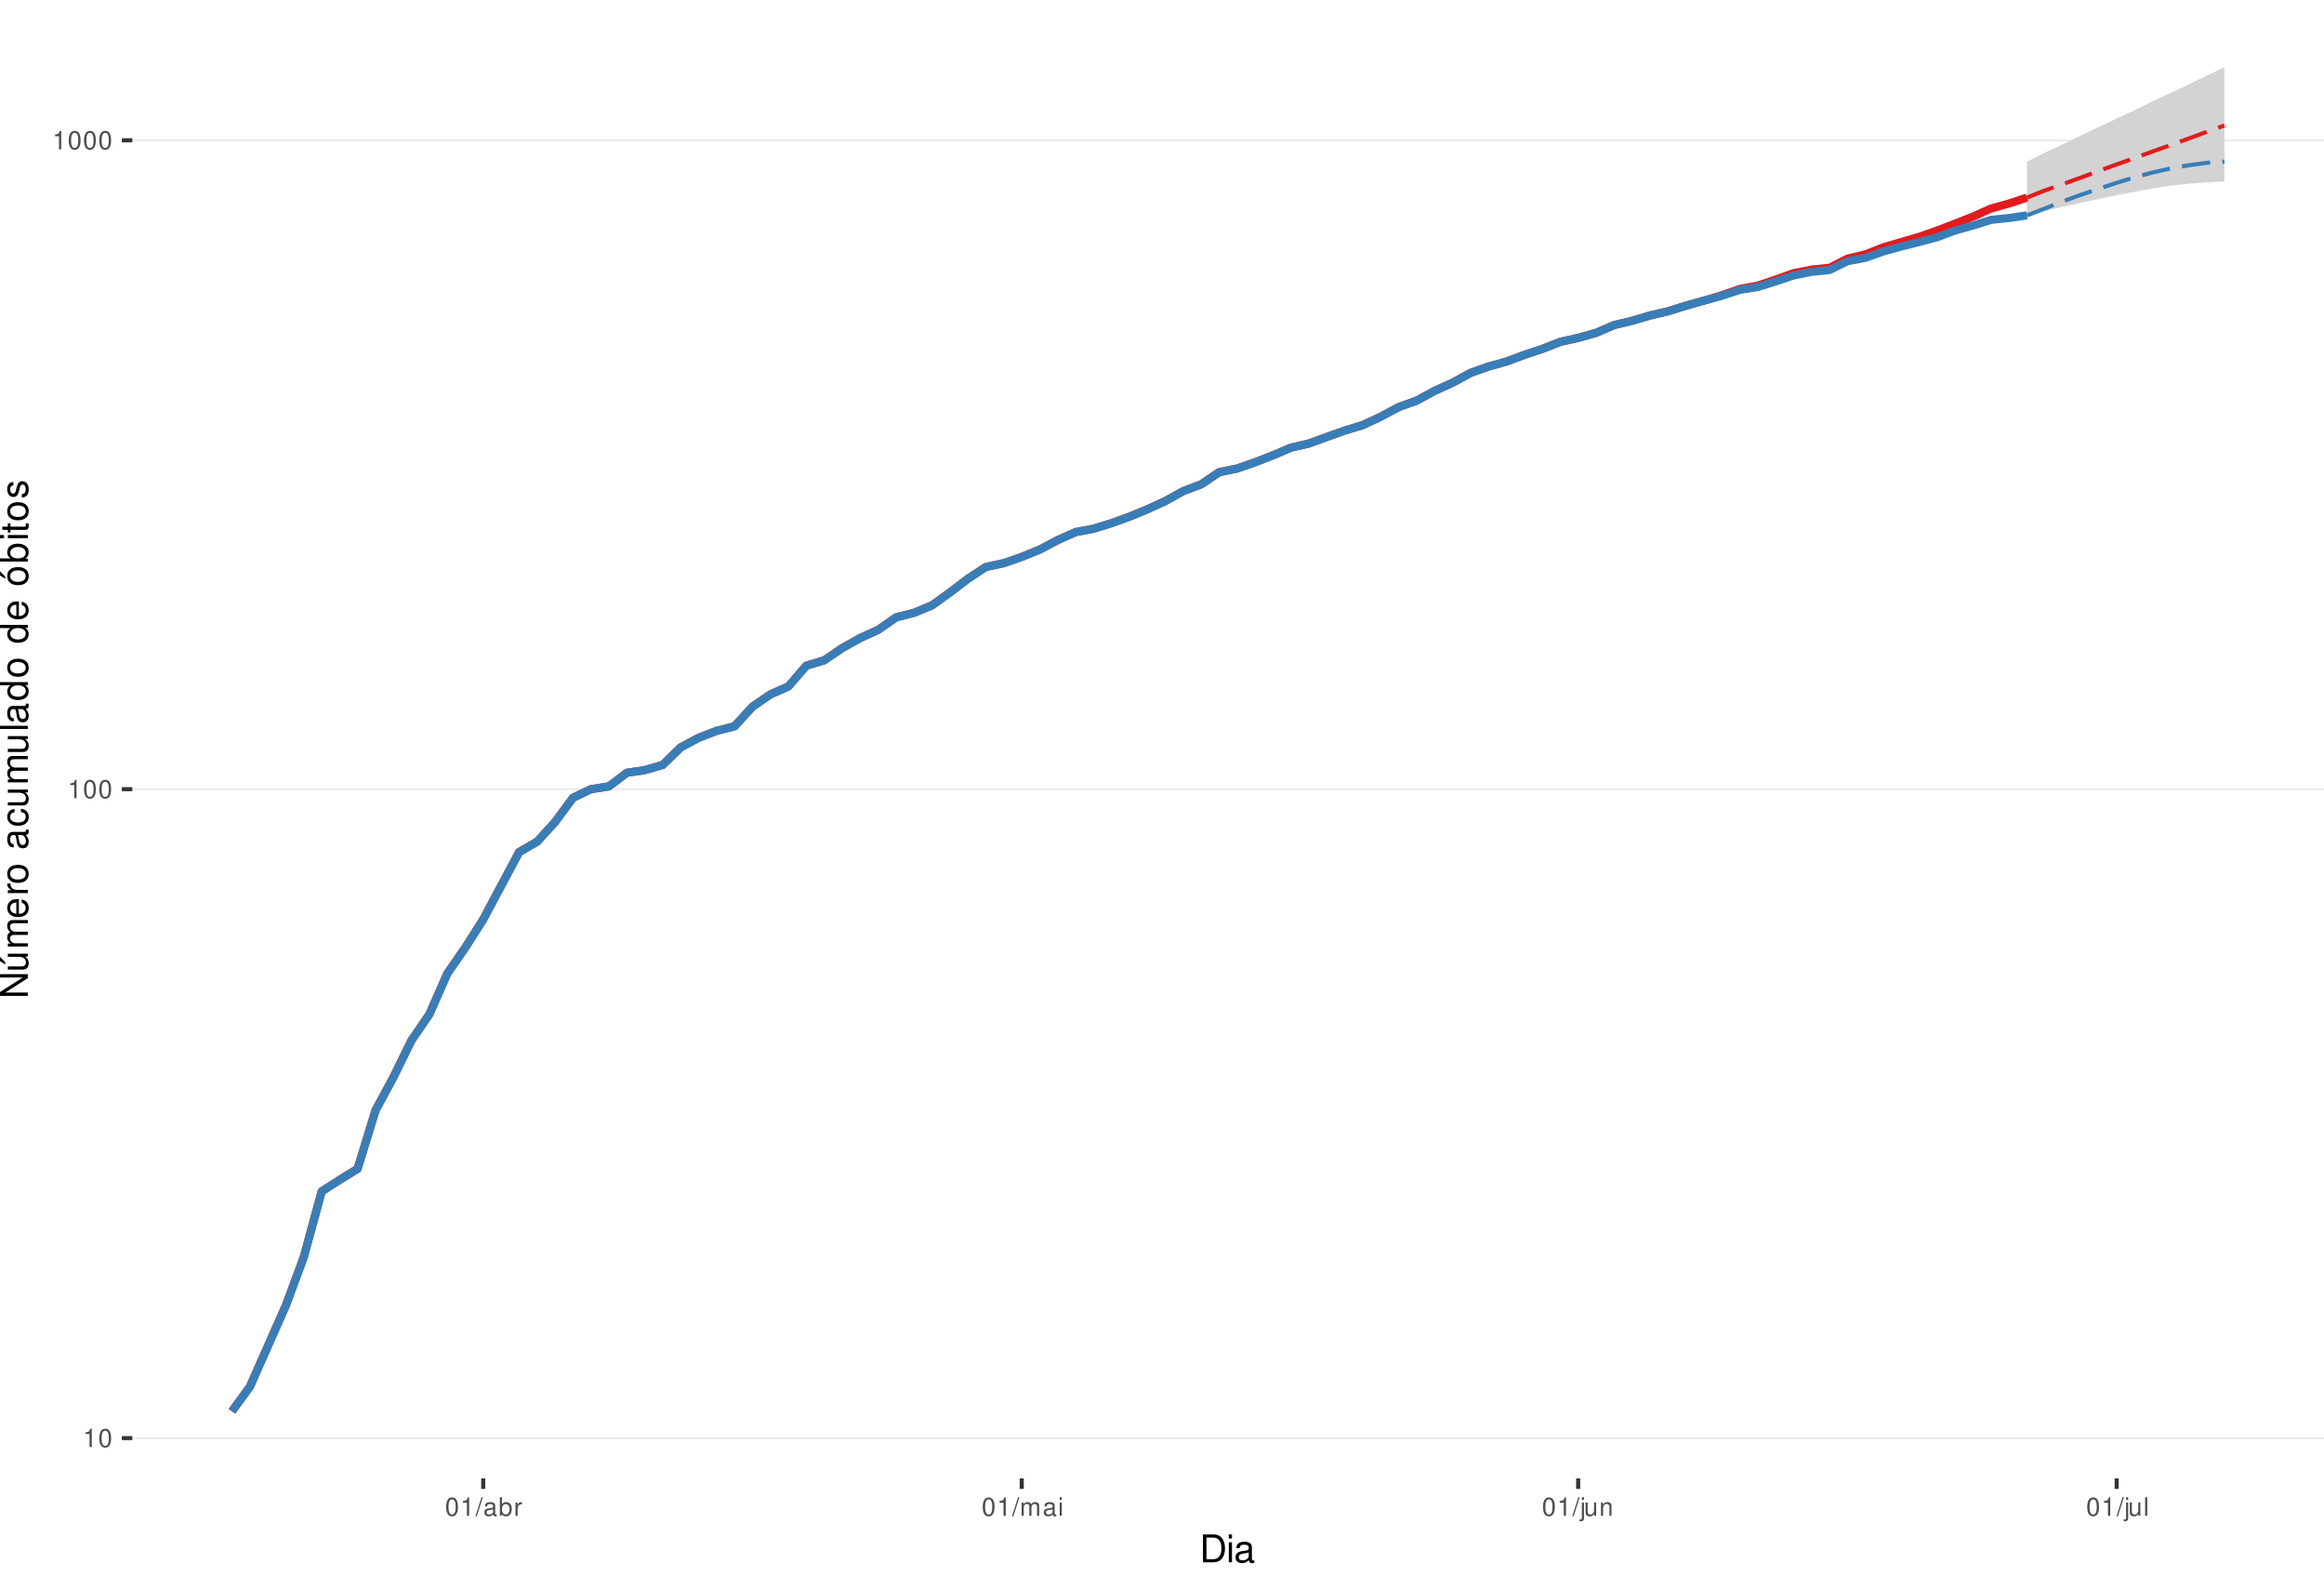
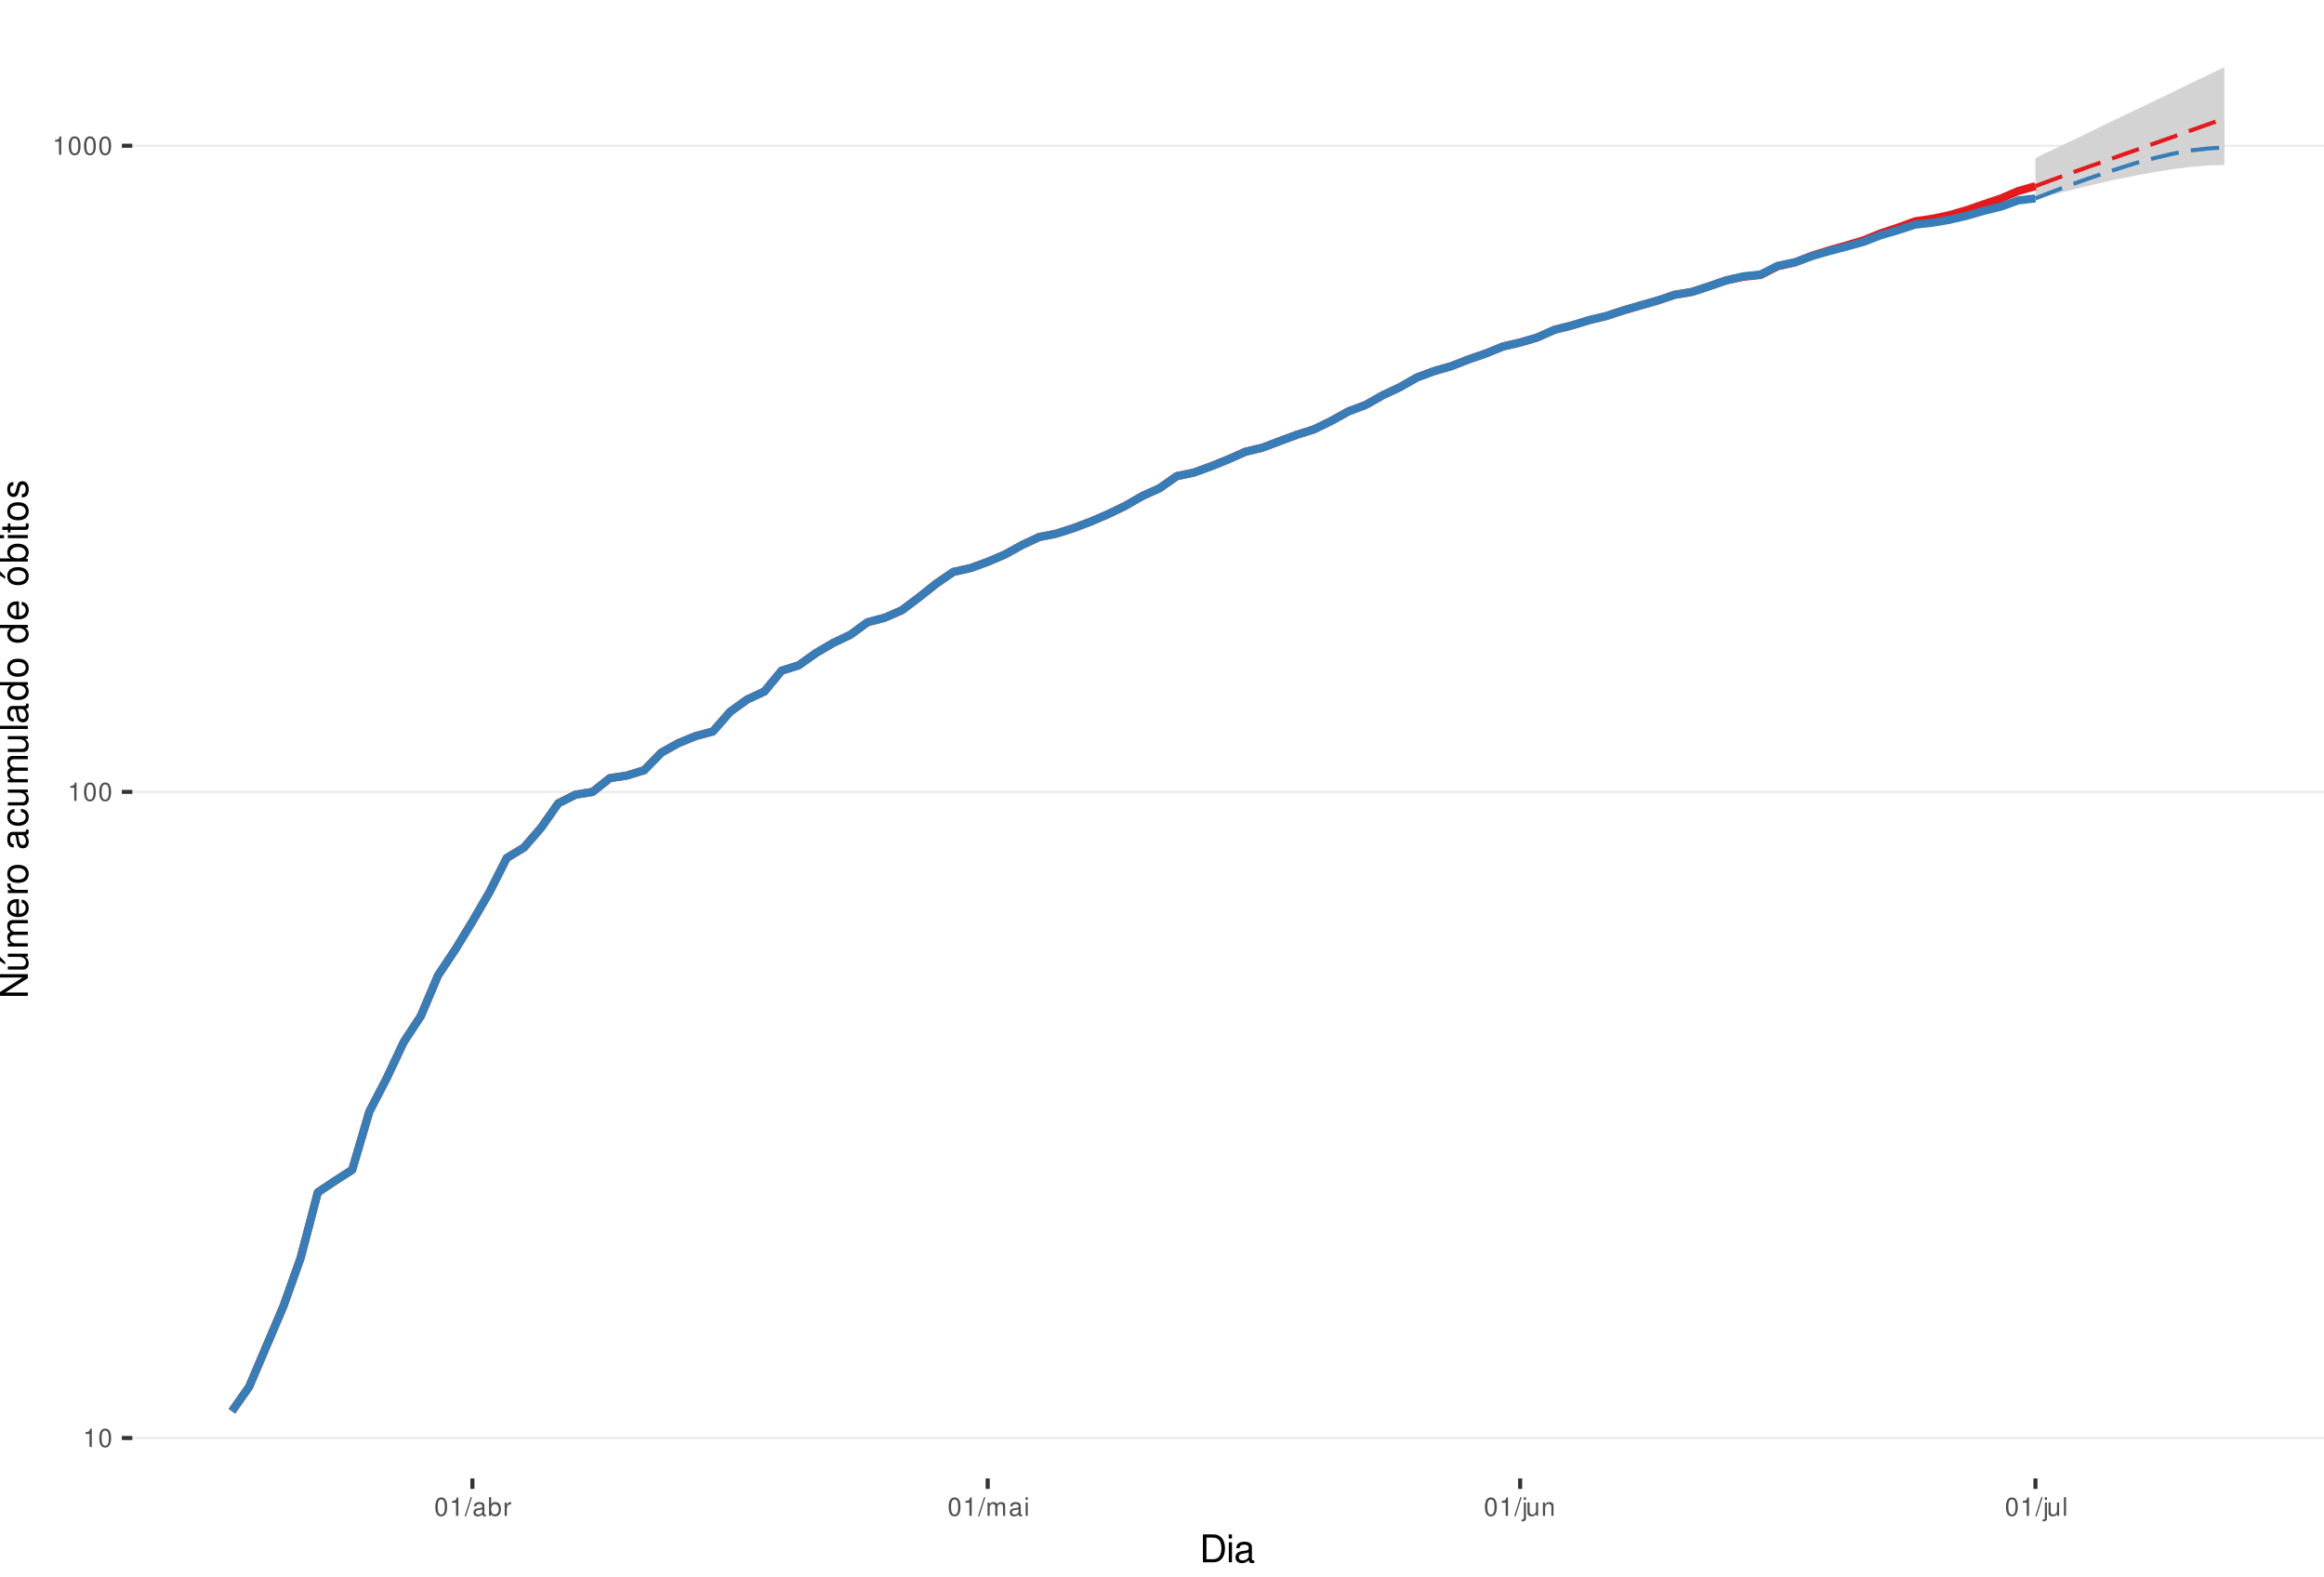
<svg xmlns="http://www.w3.org/2000/svg" xmlns:xlink="http://www.w3.org/1999/xlink" width="609pt" height="413pt" viewBox="0 0 609 413" version="1.1">
  <defs>
    <g>
      <symbol overflow="visible" id="glyph0-0">
        <path style="stroke:none;" d="" />
      </symbol>
      <symbol overflow="visible" id="glyph0-1">
        <path style="stroke:none;" d="M 1.719 -3.422 L 1.719 0 L 2.312 0 L 2.312 -4.812 L 1.922 -4.812 C 1.719 -4.078 1.578 -3.969 0.672 -3.859 L 0.672 -3.422 Z M 1.719 -3.422 " />
      </symbol>
      <symbol overflow="visible" id="glyph0-2">
        <path style="stroke:none;" d="M 1.828 -4.812 C 1.391 -4.812 0.984 -4.609 0.75 -4.281 C 0.438 -3.859 0.281 -3.219 0.281 -2.328 C 0.281 -0.703 0.812 0.156 1.828 0.156 C 2.828 0.156 3.375 -0.703 3.375 -2.297 C 3.375 -3.219 3.234 -3.844 2.922 -4.281 C 2.672 -4.625 2.281 -4.812 1.828 -4.812 Z M 1.828 -4.297 C 2.469 -4.297 2.781 -3.641 2.781 -2.344 C 2.781 -0.969 2.469 -0.328 1.812 -0.328 C 1.203 -0.328 0.891 -1 0.891 -2.328 C 0.891 -3.641 1.203 -4.297 1.828 -4.297 Z M 1.828 -4.297 " />
      </symbol>
      <symbol overflow="visible" id="glyph0-3">
        <path style="stroke:none;" d="M 1.531 -4.859 L -0.047 0.141 L 0.312 0.141 L 1.891 -4.859 Z M 1.531 -4.859 " />
      </symbol>
      <symbol overflow="visible" id="glyph0-4">
        <path style="stroke:none;" d="M 3.562 -0.328 C 3.5 -0.312 3.469 -0.312 3.438 -0.312 C 3.25 -0.312 3.141 -0.406 3.141 -0.578 L 3.141 -2.641 C 3.141 -3.25 2.688 -3.594 1.828 -3.594 C 1.312 -3.594 0.906 -3.438 0.672 -3.188 C 0.516 -3 0.453 -2.797 0.438 -2.453 L 0.984 -2.453 C 1.031 -2.875 1.297 -3.078 1.812 -3.078 C 2.312 -3.078 2.594 -2.891 2.594 -2.562 L 2.594 -2.406 C 2.578 -2.172 2.469 -2.078 2.016 -2.031 C 1.219 -1.922 1.109 -1.891 0.891 -1.812 C 0.484 -1.641 0.281 -1.328 0.281 -0.875 C 0.281 -0.25 0.719 0.156 1.422 0.156 C 1.859 0.156 2.219 0 2.609 -0.359 C 2.656 0 2.828 0.156 3.188 0.156 C 3.297 0.156 3.375 0.141 3.562 0.094 Z M 2.594 -1.094 C 2.594 -0.906 2.531 -0.797 2.375 -0.641 C 2.141 -0.438 1.875 -0.328 1.547 -0.328 C 1.109 -0.328 0.859 -0.547 0.859 -0.891 C 0.859 -1.266 1.094 -1.438 1.703 -1.531 C 2.297 -1.609 2.406 -1.641 2.594 -1.719 Z M 2.594 -1.094 " />
      </symbol>
      <symbol overflow="visible" id="glyph0-5">
        <path style="stroke:none;" d="M 0.359 -4.859 L 0.359 0 L 0.859 0 L 0.859 -0.453 C 1.125 -0.047 1.484 0.156 1.969 0.156 C 2.875 0.156 3.484 -0.594 3.484 -1.75 C 3.484 -2.891 2.922 -3.594 1.984 -3.594 C 1.516 -3.594 1.172 -3.406 0.906 -3.016 L 0.906 -4.859 Z M 1.891 -3.062 C 2.5 -3.062 2.906 -2.531 2.906 -1.703 C 2.906 -0.906 2.484 -0.359 1.891 -0.359 C 1.297 -0.359 0.906 -0.906 0.906 -1.719 C 0.906 -2.531 1.297 -3.062 1.891 -3.062 Z M 1.891 -3.062 " />
      </symbol>
      <symbol overflow="visible" id="glyph0-6">
        <path style="stroke:none;" d="M 0.453 -3.484 L 0.453 0 L 1.016 0 L 1.016 -1.812 C 1.031 -2.656 1.375 -3.016 2.141 -3 L 2.141 -3.562 C 2.047 -3.578 1.984 -3.594 1.922 -3.594 C 1.562 -3.594 1.297 -3.375 0.969 -2.859 L 0.969 -3.484 Z M 0.453 -3.484 " />
      </symbol>
      <symbol overflow="visible" id="glyph0-7">
        <path style="stroke:none;" d="M 0.469 -3.484 L 0.469 0 L 1.031 0 L 1.031 -2.188 C 1.031 -2.703 1.391 -3.109 1.844 -3.109 C 2.25 -3.109 2.484 -2.844 2.484 -2.406 L 2.484 0 L 3.047 0 L 3.047 -2.188 C 3.047 -2.703 3.422 -3.109 3.875 -3.109 C 4.266 -3.109 4.516 -2.844 4.516 -2.406 L 4.516 0 L 5.078 0 L 5.078 -2.609 C 5.078 -3.234 4.719 -3.594 4.062 -3.594 C 3.594 -3.594 3.312 -3.453 2.984 -3.062 C 2.781 -3.422 2.5 -3.594 2.047 -3.594 C 1.578 -3.594 1.266 -3.422 0.984 -3 L 0.984 -3.484 Z M 0.469 -3.484 " />
      </symbol>
      <symbol overflow="visible" id="glyph0-8">
        <path style="stroke:none;" d="M 1 -3.484 L 0.453 -3.484 L 0.453 0 L 1 0 Z M 1 -4.859 L 0.438 -4.859 L 0.438 -4.156 L 1 -4.156 Z M 1 -4.859 " />
      </symbol>
      <symbol overflow="visible" id="glyph0-9">
        <path style="stroke:none;" d="M 0.469 -3.484 L 0.469 0.5 C 0.469 0.859 0.359 0.969 0.016 0.969 C -0.031 0.969 -0.047 0.969 -0.125 0.953 L -0.125 1.438 C -0.047 1.438 -0.016 1.453 0.062 1.453 C 0.688 1.453 1.016 1.203 1.016 0.719 L 1.016 -3.484 Z M 1.016 -4.859 L 0.469 -4.859 L 0.469 -4.156 L 1.016 -4.156 Z M 1.016 -4.859 " />
      </symbol>
      <symbol overflow="visible" id="glyph0-10">
        <path style="stroke:none;" d="M 3.203 0 L 3.203 -3.484 L 2.656 -3.484 L 2.656 -1.516 C 2.656 -0.797 2.281 -0.328 1.703 -0.328 C 1.266 -0.328 0.984 -0.594 0.984 -1.016 L 0.984 -3.484 L 0.438 -3.484 L 0.438 -0.797 C 0.438 -0.219 0.859 0.156 1.547 0.156 C 2.062 0.156 2.391 -0.031 2.703 -0.484 L 2.703 0 Z M 3.203 0 " />
      </symbol>
      <symbol overflow="visible" id="glyph0-11">
        <path style="stroke:none;" d="M 0.469 -3.484 L 0.469 0 L 1.031 0 L 1.031 -1.922 C 1.031 -2.641 1.391 -3.109 1.969 -3.109 C 2.406 -3.109 2.688 -2.828 2.688 -2.422 L 2.688 0 L 3.234 0 L 3.234 -2.641 C 3.234 -3.219 2.812 -3.594 2.141 -3.594 C 1.625 -3.594 1.281 -3.391 0.984 -2.906 L 0.984 -3.484 Z M 0.469 -3.484 " />
      </symbol>
      <symbol overflow="visible" id="glyph0-12">
        <path style="stroke:none;" d="M 1.016 -4.859 L 0.453 -4.859 L 0.453 0 L 1.016 0 Z M 1.016 -4.859 " />
      </symbol>
      <symbol overflow="visible" id="glyph1-0">
        <path style="stroke:none;" d="" />
      </symbol>
      <symbol overflow="visible" id="glyph1-1">
        <path style="stroke:none;" d="M 0.891 0 L 3.703 0 C 5.547 0 6.672 -1.375 6.672 -3.656 C 6.672 -5.906 5.547 -7.297 3.703 -7.297 L 0.891 -7.297 Z M 1.812 -0.812 L 1.812 -6.469 L 3.547 -6.469 C 4.984 -6.469 5.734 -5.5 5.734 -3.641 C 5.734 -1.797 4.984 -0.812 3.547 -0.812 Z M 1.812 -0.812 " />
      </symbol>
      <symbol overflow="visible" id="glyph1-2">
        <path style="stroke:none;" d="M 1.5 -5.234 L 0.672 -5.234 L 0.672 0 L 1.5 0 Z M 1.5 -7.297 L 0.656 -7.297 L 0.656 -6.234 L 1.5 -6.234 Z M 1.5 -7.297 " />
      </symbol>
      <symbol overflow="visible" id="glyph1-3">
        <path style="stroke:none;" d="M 5.344 -0.484 C 5.266 -0.469 5.219 -0.469 5.172 -0.469 C 4.875 -0.469 4.719 -0.625 4.719 -0.875 L 4.719 -3.953 C 4.719 -4.891 4.047 -5.391 2.75 -5.391 C 1.984 -5.391 1.375 -5.172 1.016 -4.781 C 0.766 -4.516 0.672 -4.203 0.656 -3.688 L 1.484 -3.688 C 1.562 -4.328 1.938 -4.625 2.719 -4.625 C 3.484 -4.625 3.891 -4.344 3.891 -3.844 L 3.891 -3.625 C 3.875 -3.266 3.703 -3.125 3.016 -3.047 C 1.844 -2.891 1.656 -2.844 1.344 -2.719 C 0.734 -2.453 0.422 -2 0.422 -1.312 C 0.422 -0.375 1.078 0.234 2.141 0.234 C 2.797 0.234 3.328 0 3.922 -0.547 C 3.984 0 4.234 0.234 4.781 0.234 C 4.953 0.234 5.062 0.203 5.344 0.141 Z M 3.891 -1.656 C 3.891 -1.375 3.812 -1.203 3.562 -0.969 C 3.219 -0.656 2.812 -0.5 2.312 -0.5 C 1.672 -0.5 1.297 -0.812 1.297 -1.344 C 1.297 -1.891 1.656 -2.172 2.547 -2.297 C 3.438 -2.422 3.609 -2.453 3.891 -2.594 Z M 3.891 -1.656 " />
      </symbol>
      <symbol overflow="visible" id="glyph2-0">
        <path style="stroke:none;" d="" />
      </symbol>
      <symbol overflow="visible" id="glyph2-1">
        <path style="stroke:none;" d="M -7.297 -6.453 L -7.297 -5.578 L -1.328 -5.578 L -7.297 -1.766 L -7.297 -0.766 L 0 -0.766 L 0 -1.641 L -5.906 -1.641 L 0 -5.406 L 0 -6.453 Z M -7.297 -6.453 " />
      </symbol>
      <symbol overflow="visible" id="glyph2-2">
        <path style="stroke:none;" d="M 0 -4.812 L -5.234 -4.812 L -5.234 -3.984 L -2.266 -3.984 C -1.203 -3.984 -0.5 -3.438 -0.5 -2.562 C -0.5 -1.906 -0.906 -1.484 -1.531 -1.484 L -5.234 -1.484 L -5.234 -0.656 L -1.203 -0.656 C -0.328 -0.656 0.234 -1.297 0.234 -2.312 C 0.234 -3.094 -0.047 -3.578 -0.734 -4.062 L 0 -4.062 Z M -7.406 -2.953 L -5.922 -2 L -5.922 -2.594 L -7.406 -4.094 Z M -7.406 -2.953 " />
      </symbol>
      <symbol overflow="visible" id="glyph2-3">
        <path style="stroke:none;" d="M -5.234 -0.703 L 0 -0.703 L 0 -1.547 L -3.297 -1.547 C -4.047 -1.547 -4.656 -2.094 -4.656 -2.766 C -4.656 -3.391 -4.281 -3.734 -3.609 -3.734 L 0 -3.734 L 0 -4.578 L -3.297 -4.578 C -4.047 -4.578 -4.656 -5.125 -4.656 -5.812 C -4.656 -6.422 -4.266 -6.781 -3.609 -6.781 L 0 -6.781 L 0 -7.625 L -3.938 -7.625 C -4.875 -7.625 -5.391 -7.078 -5.391 -6.094 C -5.391 -5.406 -5.188 -4.984 -4.594 -4.484 C -5.156 -4.188 -5.391 -3.766 -5.391 -3.078 C -5.391 -2.375 -5.125 -1.906 -4.5 -1.469 L -5.234 -1.469 Z M -5.234 -0.703 " />
      </symbol>
      <symbol overflow="visible" id="glyph2-4">
        <path style="stroke:none;" d="M -2.344 -5.125 C -3.141 -5.125 -3.625 -5.062 -4.016 -4.922 C -4.875 -4.578 -5.391 -3.781 -5.391 -2.797 C -5.391 -1.344 -4.281 -0.406 -2.547 -0.406 C -0.812 -0.406 0.234 -1.297 0.234 -2.781 C 0.234 -3.984 -0.453 -4.812 -1.594 -5.016 L -1.594 -4.188 C -0.906 -3.953 -0.547 -3.484 -0.547 -2.812 C -0.547 -2.281 -0.781 -1.828 -1.219 -1.547 C -1.516 -1.344 -1.812 -1.281 -2.344 -1.266 Z M -3.016 -1.297 C -3.984 -1.359 -4.625 -1.953 -4.625 -2.797 C -4.625 -3.641 -3.953 -4.234 -3.016 -4.234 Z M -3.016 -1.297 " />
      </symbol>
      <symbol overflow="visible" id="glyph2-5">
        <path style="stroke:none;" d="M -5.234 -0.688 L 0 -0.688 L 0 -1.531 L -2.719 -1.531 C -3.984 -1.547 -4.547 -2.062 -4.516 -3.203 L -5.359 -3.203 C -5.375 -3.062 -5.391 -2.984 -5.391 -2.891 C -5.391 -2.344 -5.062 -1.938 -4.297 -1.453 L -5.234 -1.453 Z M -5.234 -0.688 " />
      </symbol>
      <symbol overflow="visible" id="glyph2-6">
        <path style="stroke:none;" d="M -5.391 -2.719 C -5.391 -1.234 -4.344 -0.359 -2.578 -0.359 C -0.812 -0.359 0.234 -1.234 0.234 -2.734 C 0.234 -4.203 -0.812 -5.094 -2.547 -5.094 C -4.359 -5.094 -5.391 -4.234 -5.391 -2.719 Z M -4.625 -2.734 C -4.625 -3.672 -3.844 -4.234 -2.547 -4.234 C -1.312 -4.234 -0.547 -3.656 -0.547 -2.734 C -0.547 -1.797 -1.312 -1.234 -2.578 -1.234 C -3.844 -1.234 -4.625 -1.797 -4.625 -2.734 Z M -4.625 -2.734 " />
      </symbol>
      <symbol overflow="visible" id="glyph2-7">
        <path style="stroke:none;" d="" />
      </symbol>
      <symbol overflow="visible" id="glyph2-8">
        <path style="stroke:none;" d="M -0.484 -5.344 C -0.469 -5.266 -0.469 -5.219 -0.469 -5.172 C -0.469 -4.875 -0.625 -4.719 -0.875 -4.719 L -3.953 -4.719 C -4.891 -4.719 -5.391 -4.047 -5.391 -2.75 C -5.391 -1.984 -5.172 -1.375 -4.781 -1.016 C -4.516 -0.766 -4.203 -0.672 -3.688 -0.656 L -3.688 -1.484 C -4.328 -1.562 -4.625 -1.938 -4.625 -2.719 C -4.625 -3.484 -4.344 -3.891 -3.844 -3.891 L -3.625 -3.891 C -3.266 -3.875 -3.125 -3.703 -3.047 -3.016 C -2.891 -1.844 -2.844 -1.656 -2.719 -1.344 C -2.453 -0.734 -2 -0.422 -1.312 -0.422 C -0.375 -0.422 0.234 -1.078 0.234 -2.141 C 0.234 -2.797 0 -3.328 -0.547 -3.922 C 0 -3.984 0.234 -4.234 0.234 -4.781 C 0.234 -4.953 0.203 -5.062 0.141 -5.344 Z M -1.656 -3.891 C -1.375 -3.891 -1.203 -3.812 -0.969 -3.562 C -0.656 -3.219 -0.5 -2.812 -0.5 -2.312 C -0.5 -1.672 -0.812 -1.297 -1.344 -1.297 C -1.891 -1.297 -2.172 -1.656 -2.297 -2.547 C -2.422 -3.438 -2.453 -3.609 -2.594 -3.891 Z M -1.656 -3.891 " />
      </symbol>
      <symbol overflow="visible" id="glyph2-9">
        <path style="stroke:none;" d="M -3.484 -4.703 C -3.984 -4.672 -4.312 -4.562 -4.609 -4.359 C -5.094 -4 -5.391 -3.375 -5.391 -2.641 C -5.391 -1.219 -4.266 -0.312 -2.531 -0.312 C -0.844 -0.312 0.234 -1.203 0.234 -2.625 C 0.234 -3.875 -0.516 -4.672 -1.797 -4.766 L -1.797 -3.938 C -0.953 -3.797 -0.547 -3.359 -0.547 -2.656 C -0.547 -1.734 -1.297 -1.188 -2.531 -1.188 C -3.844 -1.188 -4.625 -1.719 -4.625 -2.625 C -4.625 -3.328 -4.203 -3.766 -3.484 -3.875 Z M -3.484 -4.703 " />
      </symbol>
      <symbol overflow="visible" id="glyph2-10">
        <path style="stroke:none;" d="M 0 -4.812 L -5.234 -4.812 L -5.234 -3.984 L -2.266 -3.984 C -1.203 -3.984 -0.5 -3.438 -0.5 -2.562 C -0.5 -1.906 -0.906 -1.484 -1.531 -1.484 L -5.234 -1.484 L -5.234 -0.656 L -1.203 -0.656 C -0.328 -0.656 0.234 -1.297 0.234 -2.312 C 0.234 -3.094 -0.047 -3.578 -0.734 -4.062 L 0 -4.062 Z M 0 -4.812 " />
      </symbol>
      <symbol overflow="visible" id="glyph2-11">
        <path style="stroke:none;" d="M -7.297 -1.516 L -7.297 -0.688 L 0 -0.688 L 0 -1.516 Z M -7.297 -1.516 " />
      </symbol>
      <symbol overflow="visible" id="glyph2-12">
        <path style="stroke:none;" d="M -7.297 -4.953 L -7.297 -4.125 L -4.578 -4.125 C -5.109 -3.766 -5.391 -3.203 -5.391 -2.516 C -5.391 -1.156 -4.297 -0.266 -2.625 -0.266 C -0.859 -0.266 0.234 -1.125 0.234 -2.547 C 0.234 -3.266 -0.047 -3.766 -0.688 -4.203 L 0 -4.203 L 0 -4.953 Z M -4.609 -2.656 C -4.609 -3.547 -3.812 -4.125 -2.562 -4.125 C -1.344 -4.125 -0.547 -3.547 -0.547 -2.656 C -0.547 -1.734 -1.359 -1.125 -2.578 -1.125 C -3.797 -1.125 -4.609 -1.734 -4.609 -2.656 Z M -4.609 -2.656 " />
      </symbol>
      <symbol overflow="visible" id="glyph2-13">
        <path style="stroke:none;" d="M -5.391 -2.719 C -5.391 -1.234 -4.344 -0.359 -2.578 -0.359 C -0.812 -0.359 0.234 -1.234 0.234 -2.734 C 0.234 -4.203 -0.812 -5.094 -2.547 -5.094 C -4.359 -5.094 -5.391 -4.234 -5.391 -2.719 Z M -4.625 -2.734 C -4.625 -3.672 -3.844 -4.234 -2.547 -4.234 C -1.312 -4.234 -0.547 -3.656 -0.547 -2.734 C -0.547 -1.797 -1.312 -1.234 -2.578 -1.234 C -3.844 -1.234 -4.625 -1.797 -4.625 -2.734 Z M -7.406 -2.984 L -5.922 -2.016 L -5.922 -2.625 L -7.406 -4.109 Z M -7.406 -2.984 " />
      </symbol>
      <symbol overflow="visible" id="glyph2-14">
        <path style="stroke:none;" d="M -7.297 -0.547 L 0 -0.547 L 0 -1.297 L -0.672 -1.297 C -0.062 -1.688 0.234 -2.219 0.234 -2.953 C 0.234 -4.328 -0.906 -5.234 -2.641 -5.234 C -4.344 -5.234 -5.391 -4.375 -5.391 -2.984 C -5.391 -2.266 -5.125 -1.766 -4.531 -1.375 L -7.297 -1.375 Z M -4.609 -2.828 C -4.609 -3.766 -3.797 -4.359 -2.547 -4.359 C -1.359 -4.359 -0.547 -3.734 -0.547 -2.828 C -0.547 -1.938 -1.344 -1.375 -2.578 -1.375 C -3.812 -1.375 -4.609 -1.938 -4.609 -2.828 Z M -4.609 -2.828 " />
      </symbol>
      <symbol overflow="visible" id="glyph2-15">
        <path style="stroke:none;" d="M -5.234 -1.5 L -5.234 -0.672 L 0 -0.672 L 0 -1.5 Z M -7.297 -1.5 L -7.297 -0.656 L -6.234 -0.656 L -6.234 -1.5 Z M -7.297 -1.5 " />
      </symbol>
      <symbol overflow="visible" id="glyph2-16">
        <path style="stroke:none;" d="M -5.234 -2.547 L -5.234 -1.688 L -6.688 -1.688 L -6.688 -0.844 L -5.234 -0.844 L -5.234 -0.141 L -4.562 -0.141 L -4.562 -0.844 L -0.594 -0.844 C -0.062 -0.844 0.234 -1.203 0.234 -1.859 C 0.234 -2.078 0.203 -2.266 0.156 -2.547 L -0.547 -2.547 C -0.516 -2.422 -0.5 -2.312 -0.5 -2.141 C -0.5 -1.781 -0.594 -1.688 -0.969 -1.688 L -4.562 -1.688 L -4.562 -2.547 Z M -5.234 -2.547 " />
      </symbol>
      <symbol overflow="visible" id="glyph2-17">
        <path style="stroke:none;" d="M -3.781 -4.375 C -4.812 -4.375 -5.391 -3.688 -5.391 -2.484 C -5.391 -1.266 -4.766 -0.469 -3.797 -0.469 C -2.969 -0.469 -2.578 -0.891 -2.281 -2.125 L -2.094 -2.906 C -1.953 -3.484 -1.734 -3.719 -1.375 -3.719 C -0.875 -3.719 -0.547 -3.234 -0.547 -2.5 C -0.547 -2.047 -0.672 -1.672 -0.891 -1.453 C -1.047 -1.328 -1.188 -1.266 -1.562 -1.219 L -1.562 -0.344 C -0.344 -0.375 0.234 -1.062 0.234 -2.438 C 0.234 -3.75 -0.422 -4.594 -1.438 -4.594 C -2.203 -4.594 -2.641 -4.156 -2.891 -3.109 L -3.078 -2.312 C -3.234 -1.625 -3.453 -1.344 -3.828 -1.344 C -4.312 -1.344 -4.625 -1.766 -4.625 -2.453 C -4.625 -3.125 -4.328 -3.484 -3.781 -3.5 Z M -3.781 -4.375 " />
      </symbol>
    </g>
    <clipPath id="clip1">
      <path d="M 34.672 0 L 609 0 L 609 387.328 L 34.672 387.328 Z M 34.672 0 " />
    </clipPath>
    <clipPath id="clip2">
-       <path d="M 34.672 376 L 609 376 L 609 378 L 34.672 378 Z M 34.672 376 " />
+       <path d="M 34.672 376 L 609 376 L 609 377 L 34.672 377 Z M 34.672 376 " />
    </clipPath>
    <clipPath id="clip3">
-       <path d="M 34.672 206 L 609 206 L 609 208 L 34.672 208 Z M 34.672 206 " />
+       <path d="M 34.672 207 L 609 207 L 609 208 L 34.672 208 Z M 34.672 207 " />
    </clipPath>
    <clipPath id="clip4">
-       <path d="M 34.672 36 L 609 36 L 609 38 L 34.672 38 Z M 34.672 36 " />
+       <path d="M 34.672 37 L 609 37 L 609 39 L 34.672 39 Z M 34.672 37 " />
    </clipPath>
  </defs>
  <g id="surface61">
    <rect x="0" y="0" width="609" height="413" style="fill:rgb(100%,100%,100%);fill-opacity:1;stroke:none;" />
    <rect x="0" y="0" width="609" height="413" style="fill:rgb(100%,100%,100%);fill-opacity:1;stroke:none;" />
    <path style="fill:none;stroke-width:1.067;stroke-linecap:round;stroke-linejoin:round;stroke:rgb(100%,100%,100%);stroke-opacity:1;stroke-miterlimit:10;" d="M 0 413 L 609 413 L 609 0 L 0 0 Z M 0 413 " />
    <g clip-path="url(#clip1)" clip-rule="nonzero">
      <path style=" stroke:none;fill-rule:nonzero;fill:rgb(100%,100%,100%);fill-opacity:1;" d="M 34.672 387.328 L 609 387.328 L 609 0 L 34.672 0 Z M 34.672 387.328 " />
    </g>
    <g clip-path="url(#clip2)" clip-rule="nonzero">
-       <path style="fill:none;stroke-width:0.533;stroke-linecap:butt;stroke-linejoin:round;stroke:rgb(92.157%,92.157%,92.157%);stroke-opacity:1;stroke-miterlimit:10;" d="M 34.672 376.762 L 609 376.762 " />
+       <path style="fill:none;stroke-width:0.533;stroke-linecap:butt;stroke-linejoin:round;stroke:rgb(92.157%,92.157%,92.157%);stroke-opacity:1;stroke-miterlimit:10;" d="M 34.672 376.73 L 609 376.73 " />
    </g>
    <g clip-path="url(#clip3)" clip-rule="nonzero">
-       <path style="fill:none;stroke-width:0.533;stroke-linecap:butt;stroke-linejoin:round;stroke:rgb(92.157%,92.157%,92.157%);stroke-opacity:1;stroke-miterlimit:10;" d="M 34.672 206.754 L 609 206.754 " />
+       <path style="fill:none;stroke-width:0.533;stroke-linecap:butt;stroke-linejoin:round;stroke:rgb(92.157%,92.157%,92.157%);stroke-opacity:1;stroke-miterlimit:10;" d="M 34.672 207.457 L 609 207.457 " />
    </g>
    <g clip-path="url(#clip4)" clip-rule="nonzero">
-       <path style="fill:none;stroke-width:0.533;stroke-linecap:butt;stroke-linejoin:round;stroke:rgb(92.157%,92.157%,92.157%);stroke-opacity:1;stroke-miterlimit:10;" d="M 34.672 36.75 L 609 36.75 " />
-     </g>
-     <path style=" stroke:none;fill-rule:nonzero;fill:rgb(82.745%,82.745%,82.745%);fill-opacity:1;" d="M 531.152 42.348 L 535.855 39.996 L 540.559 37.789 L 545.266 35.504 L 549.969 33.289 L 559.375 28.844 L 564.078 26.559 L 568.781 24.34 L 573.488 22.129 L 578.191 19.863 L 582.895 17.605 L 582.895 43.227 L 578.191 44.363 L 573.488 45.602 L 568.781 46.777 L 564.078 47.887 L 559.375 49.098 L 554.672 50.238 L 549.969 51.402 L 545.266 52.582 L 540.559 53.781 L 535.855 54.906 L 531.152 56.336 Z M 531.152 42.348 " />
-     <path style=" stroke:none;fill-rule:nonzero;fill:rgb(82.745%,82.745%,82.745%);fill-opacity:1;" d="M 531.152 56.43 L 535.855 53.5 L 540.559 50.773 L 545.266 48.145 L 549.969 45.688 L 554.672 43.309 L 559.375 41.238 L 564.078 39.305 L 568.781 37.789 L 573.488 36.527 L 578.191 35.648 L 582.895 35.215 L 582.895 47.543 L 578.191 47.801 L 573.488 48.145 L 568.781 48.66 L 564.078 49.359 L 559.375 50.238 L 554.672 51.133 L 549.969 52.125 L 545.266 53.133 L 540.559 54.152 L 535.855 55.285 Z M 531.152 56.43 " />
-     <path style="fill:none;stroke-width:2.134;stroke-linecap:butt;stroke-linejoin:round;stroke:rgb(89.412%,10.196%,10.98%);stroke-opacity:1;stroke-miterlimit:10;" d="M 60.777 369.723 L 65.48 363.297 L 74.887 342.059 L 79.594 329.371 L 84.297 312.121 L 89 309.109 L 93.703 306.211 L 98.406 290.883 L 103.109 282.184 L 107.816 272.582 L 112.52 265.711 L 117.223 255.035 L 121.926 248.258 L 126.629 240.867 L 131.332 232.043 L 136.039 223.23 L 140.742 220.512 L 145.445 215.359 L 150.148 209.004 L 154.852 206.754 L 159.555 206.02 L 164.258 202.453 L 168.965 201.758 L 173.668 200.391 L 178.371 195.797 L 183.074 193.293 L 187.777 191.469 L 192.48 190.281 L 197.188 185.145 L 201.891 181.91 L 206.594 179.832 L 211.297 174.398 L 216 172.98 L 220.703 169.781 L 225.41 167.145 L 230.113 165.016 L 234.816 161.734 L 239.52 160.539 L 244.223 158.594 L 248.926 155.211 L 253.633 151.625 L 258.336 148.539 L 263.039 147.539 L 267.742 145.902 L 272.445 143.984 L 277.148 141.504 L 281.855 139.398 L 286.559 138.516 L 291.262 137.062 L 295.965 135.359 L 300.668 133.422 L 305.371 131.266 L 310.078 128.656 L 314.781 126.883 L 319.484 123.699 L 324.188 122.746 L 328.891 121.109 L 333.594 119.277 L 338.297 117.273 L 343.004 116.184 L 347.707 114.473 L 352.41 112.797 L 357.113 111.363 L 361.816 109.168 L 366.52 106.648 L 371.227 104.957 L 375.93 102.398 L 380.633 100.273 L 385.336 97.699 L 390.039 96.035 L 394.742 94.727 L 399.449 92.969 L 404.152 91.402 L 408.855 89.57 L 413.559 88.52 L 418.262 87.191 L 422.965 85.172 L 427.672 84.043 L 432.375 82.656 L 437.078 81.562 L 441.781 80.09 L 446.484 78.773 L 451.188 77.352 L 455.895 75.707 L 460.598 74.836 L 465.301 73.246 L 470.004 71.57 L 474.707 70.629 L 479.41 70.164 L 484.117 67.766 L 488.82 66.648 L 493.523 64.789 L 498.227 63.402 L 502.93 62.035 L 507.633 60.391 L 512.336 58.582 L 517.043 56.723 L 521.746 54.621 L 526.449 53.316 L 531.152 51.762 " />
-     <path style="fill:none;stroke-width:1.067;stroke-linecap:butt;stroke-linejoin:round;stroke:rgb(89.412%,10.196%,10.98%);stroke-opacity:1;stroke-dasharray:7.469,3.201;stroke-miterlimit:10;" d="M 531.152 51.762 L 535.855 49.887 L 540.559 48.23 L 545.266 46.523 L 549.969 44.773 L 554.672 43.066 L 559.375 41.395 L 564.078 39.688 L 568.781 38.016 L 573.488 36.309 L 578.191 34.566 L 582.895 32.867 " />
-     <path style="fill:none;stroke-width:2.134;stroke-linecap:butt;stroke-linejoin:round;stroke:rgb(21.569%,49.412%,72.157%);stroke-opacity:1;stroke-miterlimit:10;" d="M 60.777 369.723 L 65.48 363.297 L 74.887 342.059 L 79.594 329.371 L 84.297 312.121 L 89 309.109 L 93.703 306.211 L 98.406 290.883 L 103.109 282.184 L 107.816 272.582 L 112.52 265.711 L 117.223 255.035 L 121.926 248.258 L 126.629 240.867 L 131.332 232.043 L 136.039 223.23 L 140.742 220.512 L 145.445 215.359 L 150.148 209.004 L 154.852 206.754 L 159.555 206.02 L 164.258 202.453 L 168.965 201.758 L 173.668 200.391 L 178.371 195.797 L 183.074 193.293 L 187.777 191.469 L 192.48 190.281 L 197.188 185.145 L 201.891 181.91 L 206.594 179.832 L 211.297 174.398 L 216 172.98 L 220.703 169.781 L 225.41 167.145 L 230.113 165.016 L 234.816 161.734 L 239.52 160.539 L 244.223 158.594 L 248.926 155.211 L 253.633 151.625 L 258.336 148.539 L 263.039 147.539 L 267.742 145.902 L 272.445 143.984 L 277.148 141.504 L 281.855 139.398 L 286.559 138.516 L 291.262 137.062 L 295.965 135.359 L 300.668 133.422 L 305.371 131.266 L 310.078 128.656 L 314.781 126.883 L 319.484 123.699 L 324.188 122.746 L 328.891 121.109 L 333.594 119.277 L 338.297 117.273 L 343.004 116.184 L 347.707 114.473 L 352.41 112.797 L 357.113 111.363 L 361.816 109.168 L 366.52 106.648 L 371.227 104.957 L 375.93 102.398 L 380.633 100.273 L 385.336 97.699 L 390.039 96.035 L 394.742 94.727 L 399.449 92.969 L 404.152 91.402 L 408.855 89.57 L 413.559 88.52 L 418.262 87.191 L 422.965 85.172 L 427.672 84.043 L 432.375 82.656 L 437.078 81.562 L 441.781 80.09 L 446.484 78.773 L 451.188 77.48 L 455.895 75.957 L 460.598 75.207 L 465.301 73.73 L 470.004 72.164 L 474.707 71.215 L 479.41 70.746 L 484.117 68.441 L 488.82 67.539 L 493.523 65.879 L 498.227 64.574 L 502.93 63.402 L 507.633 62.141 L 512.336 60.391 L 517.043 59.082 L 521.746 57.598 L 526.449 57.109 L 531.152 56.43 " />
-     <path style="fill:none;stroke-width:1.067;stroke-linecap:butt;stroke-linejoin:round;stroke:rgb(21.569%,49.412%,72.157%);stroke-opacity:1;stroke-dasharray:7.469,3.201;stroke-miterlimit:10;" d="M 531.152 56.43 L 535.855 54.621 L 540.559 52.766 L 545.266 51.043 L 549.969 49.445 L 554.672 47.887 L 559.375 46.441 L 564.078 45.188 L 568.781 44.121 L 573.488 43.309 L 578.191 42.664 L 582.895 42.348 " />
-     <g style="fill:rgb(30.196%,30.196%,30.196%);fill-opacity:1;">
-       <use xlink:href="#glyph0-1" x="21.738" y="379.109" />
-       <use xlink:href="#glyph0-2" x="25.738" y="379.109" />
-     </g>
-     <g style="fill:rgb(30.196%,30.196%,30.196%);fill-opacity:1;">
-       <use xlink:href="#glyph0-1" x="17.738" y="209.102" />
-       <use xlink:href="#glyph0-2" x="21.738" y="209.102" />
-       <use xlink:href="#glyph0-2" x="25.738" y="209.102" />
-     </g>
-     <g style="fill:rgb(30.196%,30.196%,30.196%);fill-opacity:1;">
-       <use xlink:href="#glyph0-1" x="13.738" y="39.098" />
-       <use xlink:href="#glyph0-2" x="17.738" y="39.098" />
-       <use xlink:href="#glyph0-2" x="21.738" y="39.098" />
-       <use xlink:href="#glyph0-2" x="25.738" y="39.098" />
-     </g>
-     <path style="fill:none;stroke-width:1.067;stroke-linecap:butt;stroke-linejoin:round;stroke:rgb(20%,20%,20%);stroke-opacity:1;stroke-miterlimit:10;" d="M 31.93 376.762 L 34.672 376.762 " />
-     <path style="fill:none;stroke-width:1.067;stroke-linecap:butt;stroke-linejoin:round;stroke:rgb(20%,20%,20%);stroke-opacity:1;stroke-miterlimit:10;" d="M 31.93 206.754 L 34.672 206.754 " />
-     <path style="fill:none;stroke-width:1.067;stroke-linecap:butt;stroke-linejoin:round;stroke:rgb(20%,20%,20%);stroke-opacity:1;stroke-miterlimit:10;" d="M 31.93 36.75 L 34.672 36.75 " />
-     <path style="fill:none;stroke-width:1.067;stroke-linecap:butt;stroke-linejoin:round;stroke:rgb(20%,20%,20%);stroke-opacity:1;stroke-miterlimit:10;" d="M 126.629 390.07 L 126.629 387.328 " />
-     <path style="fill:none;stroke-width:1.067;stroke-linecap:butt;stroke-linejoin:round;stroke:rgb(20%,20%,20%);stroke-opacity:1;stroke-miterlimit:10;" d="M 267.742 390.07 L 267.742 387.328 " />
-     <path style="fill:none;stroke-width:1.067;stroke-linecap:butt;stroke-linejoin:round;stroke:rgb(20%,20%,20%);stroke-opacity:1;stroke-miterlimit:10;" d="M 413.559 390.07 L 413.559 387.328 " />
-     <path style="fill:none;stroke-width:1.067;stroke-linecap:butt;stroke-linejoin:round;stroke:rgb(20%,20%,20%);stroke-opacity:1;stroke-miterlimit:10;" d="M 554.672 390.07 L 554.672 387.328 " />
-     <g style="fill:rgb(30.196%,30.196%,30.196%);fill-opacity:1;">
-       <use xlink:href="#glyph0-2" x="116.629" y="397.109" />
-       <use xlink:href="#glyph0-1" x="120.629" y="397.109" />
-       <use xlink:href="#glyph0-3" x="124.629" y="397.109" />
-       <use xlink:href="#glyph0-4" x="126.629" y="397.109" />
-       <use xlink:href="#glyph0-5" x="130.629" y="397.109" />
-       <use xlink:href="#glyph0-6" x="134.629" y="397.109" />
-     </g>
-     <g style="fill:rgb(30.196%,30.196%,30.196%);fill-opacity:1;">
-       <use xlink:href="#glyph0-2" x="257.242" y="397.109" />
-       <use xlink:href="#glyph0-1" x="261.242" y="397.109" />
-       <use xlink:href="#glyph0-3" x="265.242" y="397.109" />
-       <use xlink:href="#glyph0-7" x="267.242" y="397.109" />
-       <use xlink:href="#glyph0-4" x="273.242" y="397.109" />
-       <use xlink:href="#glyph0-8" x="277.242" y="397.109" />
-     </g>
-     <g style="fill:rgb(30.196%,30.196%,30.196%);fill-opacity:1;">
-       <use xlink:href="#glyph0-2" x="404.059" y="397.109" />
-       <use xlink:href="#glyph0-1" x="408.059" y="397.109" />
-       <use xlink:href="#glyph0-3" x="412.059" y="397.109" />
-       <use xlink:href="#glyph0-9" x="414.059" y="397.109" />
-       <use xlink:href="#glyph0-10" x="415.059" y="397.109" />
-       <use xlink:href="#glyph0-11" x="419.059" y="397.109" />
-     </g>
-     <g style="fill:rgb(30.196%,30.196%,30.196%);fill-opacity:1;">
-       <use xlink:href="#glyph0-2" x="546.672" y="397.109" />
-       <use xlink:href="#glyph0-1" x="550.672" y="397.109" />
-       <use xlink:href="#glyph0-3" x="554.672" y="397.109" />
-       <use xlink:href="#glyph0-9" x="556.672" y="397.109" />
-       <use xlink:href="#glyph0-10" x="557.672" y="397.109" />
-       <use xlink:href="#glyph0-12" x="561.672" y="397.109" />
+       <path style="fill:none;stroke-width:0.533;stroke-linecap:butt;stroke-linejoin:round;stroke:rgb(92.157%,92.157%,92.157%);stroke-opacity:1;stroke-miterlimit:10;" d="M 34.672 38.184 L 609 38.184 " />
+     </g>
+     <path style=" stroke:none;fill-rule:nonzero;fill:rgb(82.745%,82.745%,82.745%);fill-opacity:1;" d="M 533.383 41.414 L 537.883 39.219 L 542.387 37.09 L 546.887 34.945 L 551.387 32.73 L 555.887 30.578 L 560.391 28.422 L 569.391 24.109 L 573.891 21.895 L 578.395 19.75 L 582.895 17.605 L 582.895 39.742 L 578.395 40.879 L 573.891 42.031 L 569.391 43.125 L 564.891 44.234 L 560.391 45.359 L 555.887 46.504 L 551.387 47.664 L 546.887 48.758 L 542.387 49.871 L 537.883 51 L 533.383 52.324 Z M 533.383 41.414 " />
+     <path style=" stroke:none;fill-rule:nonzero;fill:rgb(82.745%,82.745%,82.745%);fill-opacity:1;" d="M 533.383 51.969 L 537.883 49.184 L 542.387 46.586 L 546.887 44.074 L 551.387 41.723 L 555.887 39.52 L 560.391 37.523 L 564.891 35.652 L 569.391 34.176 L 573.891 33.004 L 578.395 32.117 L 582.895 31.711 L 582.895 43.203 L 578.395 43.359 L 573.891 43.754 L 569.391 44.312 L 564.891 45.035 L 560.391 45.848 L 555.887 46.75 L 551.387 47.664 L 546.887 48.676 L 542.387 49.785 L 537.883 50.824 Z M 533.383 51.969 " />
+     <path style="fill:none;stroke-width:2.134;stroke-linecap:butt;stroke-linejoin:round;stroke:rgb(89.412%,10.196%,10.98%);stroke-opacity:1;stroke-miterlimit:10;" d="M 60.777 369.723 L 65.277 363.328 L 74.281 342.176 L 78.781 329.543 L 83.281 312.371 L 87.781 309.367 L 92.285 306.484 L 96.785 291.223 L 101.285 282.562 L 105.789 273 L 110.289 266.156 L 114.789 255.527 L 119.289 248.781 L 123.793 241.422 L 128.293 233.676 L 132.793 224.785 L 137.293 222.047 L 141.797 216.855 L 146.297 210.457 L 150.797 208.195 L 155.297 207.457 L 159.801 203.871 L 164.301 203.172 L 168.801 201.797 L 173.301 197.18 L 177.805 194.668 L 182.305 192.836 L 186.805 191.641 L 191.305 186.492 L 195.809 183.246 L 200.309 181.16 L 204.809 175.715 L 209.309 174.297 L 213.812 171.09 L 218.312 168.449 L 222.812 166.316 L 227.312 163.031 L 231.816 161.836 L 236.316 159.883 L 240.816 156.5 L 245.32 152.914 L 249.82 149.828 L 254.32 148.828 L 258.82 147.191 L 263.324 145.273 L 267.824 142.789 L 272.324 140.688 L 276.824 139.801 L 281.328 138.352 L 285.828 136.648 L 290.328 134.711 L 294.828 132.555 L 299.332 129.949 L 303.832 127.93 L 308.332 124.758 L 312.832 123.809 L 317.336 122.18 L 321.836 120.355 L 326.336 118.359 L 330.836 117.273 L 335.34 115.57 L 339.84 113.902 L 344.34 112.477 L 348.84 110.289 L 353.344 107.781 L 357.844 106.098 L 362.344 103.551 L 366.848 101.434 L 371.348 98.871 L 375.848 97.211 L 380.348 95.91 L 384.852 94.16 L 389.352 92.602 L 393.852 90.773 L 398.352 89.73 L 402.855 88.406 L 407.355 86.398 L 411.855 85.273 L 416.355 83.891 L 420.859 82.805 L 425.359 81.336 L 429.859 80.023 L 434.359 78.738 L 438.863 77.223 L 443.363 76.477 L 447.863 75.004 L 452.363 73.445 L 456.867 72.5 L 461.367 72.031 L 465.867 69.738 L 470.367 68.73 L 474.871 66.969 L 479.371 65.566 L 483.871 64.297 L 488.371 62.949 L 492.875 61.117 L 497.375 59.625 L 501.875 57.973 L 506.379 57.301 L 510.879 56.355 L 515.379 55.047 L 519.879 53.492 L 524.383 51.969 L 528.883 50.043 L 533.383 48.758 " />
+     <path style="fill:none;stroke-width:1.067;stroke-linecap:butt;stroke-linejoin:round;stroke:rgb(89.412%,10.196%,10.98%);stroke-opacity:1;stroke-dasharray:7.469,3.201;stroke-miterlimit:10;" d="M 533.383 48.758 L 537.883 47.082 L 542.387 45.441 L 546.887 43.836 L 551.387 42.266 L 555.887 40.648 L 560.391 39.07 L 564.891 37.453 L 569.391 35.867 L 573.891 34.246 L 578.395 32.66 L 582.895 31.043 " />
+     <path style="fill:none;stroke-width:2.134;stroke-linecap:butt;stroke-linejoin:round;stroke:rgb(21.569%,49.412%,72.157%);stroke-opacity:1;stroke-miterlimit:10;" d="M 60.777 369.723 L 65.277 363.328 L 74.281 342.176 L 78.781 329.543 L 83.281 312.371 L 87.781 309.367 L 92.285 306.484 L 96.785 291.223 L 101.285 282.562 L 105.789 273 L 110.289 266.156 L 114.789 255.527 L 119.289 248.781 L 123.793 241.422 L 128.293 233.676 L 132.793 224.785 L 137.293 222.047 L 141.797 216.855 L 146.297 210.457 L 150.797 208.195 L 155.297 207.457 L 159.801 203.871 L 164.301 203.172 L 168.801 201.797 L 173.301 197.18 L 177.805 194.668 L 182.305 192.836 L 186.805 191.641 L 191.305 186.492 L 195.809 183.246 L 200.309 181.16 L 204.809 175.715 L 209.309 174.297 L 213.812 171.09 L 218.312 168.449 L 222.812 166.316 L 227.312 163.031 L 231.816 161.836 L 236.316 159.883 L 240.816 156.5 L 245.32 152.914 L 249.82 149.828 L 254.32 148.828 L 258.82 147.191 L 263.324 145.273 L 267.824 142.789 L 272.324 140.688 L 276.824 139.801 L 281.328 138.352 L 285.828 136.648 L 290.328 134.711 L 294.828 132.555 L 299.332 129.949 L 303.832 127.93 L 308.332 124.758 L 312.832 123.809 L 317.336 122.18 L 321.836 120.355 L 326.336 118.359 L 330.836 117.273 L 335.34 115.57 L 339.84 113.902 L 344.34 112.477 L 348.84 110.289 L 353.344 107.781 L 357.844 106.098 L 362.344 103.551 L 366.848 101.434 L 371.348 98.871 L 375.848 97.211 L 380.348 95.91 L 384.852 94.16 L 389.352 92.602 L 393.852 90.773 L 398.352 89.73 L 402.855 88.406 L 407.355 86.398 L 411.855 85.273 L 416.355 83.891 L 420.859 82.805 L 425.359 81.336 L 429.859 80.023 L 434.359 78.738 L 438.863 77.223 L 443.363 76.477 L 447.863 75.004 L 452.363 73.445 L 456.867 72.383 L 461.367 71.914 L 465.867 69.625 L 470.367 68.73 L 474.871 67.078 L 479.371 65.781 L 483.871 64.613 L 488.371 63.359 L 492.875 61.621 L 497.375 60.316 L 501.875 58.844 L 506.379 58.359 L 510.879 57.59 L 515.379 56.543 L 519.879 55.234 L 524.383 54.129 L 528.883 52.504 L 533.383 51.969 " />
+     <path style="fill:none;stroke-width:1.067;stroke-linecap:butt;stroke-linejoin:round;stroke:rgb(21.569%,49.412%,72.157%);stroke-opacity:1;stroke-dasharray:7.469,3.201;stroke-miterlimit:10;" d="M 533.383 51.969 L 537.883 50.215 L 542.387 48.504 L 546.887 46.914 L 551.387 45.359 L 555.887 43.914 L 560.391 42.496 L 564.891 41.336 L 569.391 40.27 L 573.891 39.441 L 578.395 38.922 L 582.895 38.625 " />
+     <g style="fill:rgb(30.196%,30.196%,30.196%);fill-opacity:1;">
+       <use xlink:href="#glyph0-1" x="21.738" y="379.078" />
+       <use xlink:href="#glyph0-2" x="25.738" y="379.078" />
+     </g>
+     <g style="fill:rgb(30.196%,30.196%,30.196%);fill-opacity:1;">
+       <use xlink:href="#glyph0-1" x="17.738" y="209.805" />
+       <use xlink:href="#glyph0-2" x="21.738" y="209.805" />
+       <use xlink:href="#glyph0-2" x="25.738" y="209.805" />
+     </g>
+     <g style="fill:rgb(30.196%,30.196%,30.196%);fill-opacity:1;">
+       <use xlink:href="#glyph0-1" x="13.738" y="40.531" />
+       <use xlink:href="#glyph0-2" x="17.738" y="40.531" />
+       <use xlink:href="#glyph0-2" x="21.738" y="40.531" />
+       <use xlink:href="#glyph0-2" x="25.738" y="40.531" />
+     </g>
+     <path style="fill:none;stroke-width:1.067;stroke-linecap:butt;stroke-linejoin:round;stroke:rgb(20%,20%,20%);stroke-opacity:1;stroke-miterlimit:10;" d="M 31.93 376.73 L 34.672 376.73 " />
+     <path style="fill:none;stroke-width:1.067;stroke-linecap:butt;stroke-linejoin:round;stroke:rgb(20%,20%,20%);stroke-opacity:1;stroke-miterlimit:10;" d="M 31.93 207.457 L 34.672 207.457 " />
+     <path style="fill:none;stroke-width:1.067;stroke-linecap:butt;stroke-linejoin:round;stroke:rgb(20%,20%,20%);stroke-opacity:1;stroke-miterlimit:10;" d="M 31.93 38.184 L 34.672 38.184 " />
+     <path style="fill:none;stroke-width:1.067;stroke-linecap:butt;stroke-linejoin:round;stroke:rgb(20%,20%,20%);stroke-opacity:1;stroke-miterlimit:10;" d="M 123.793 390.07 L 123.793 387.328 " />
+     <path style="fill:none;stroke-width:1.067;stroke-linecap:butt;stroke-linejoin:round;stroke:rgb(20%,20%,20%);stroke-opacity:1;stroke-miterlimit:10;" d="M 258.82 390.07 L 258.82 387.328 " />
+     <path style="fill:none;stroke-width:1.067;stroke-linecap:butt;stroke-linejoin:round;stroke:rgb(20%,20%,20%);stroke-opacity:1;stroke-miterlimit:10;" d="M 398.352 390.07 L 398.352 387.328 " />
+     <path style="fill:none;stroke-width:1.067;stroke-linecap:butt;stroke-linejoin:round;stroke:rgb(20%,20%,20%);stroke-opacity:1;stroke-miterlimit:10;" d="M 533.383 390.07 L 533.383 387.328 " />
+     <g style="fill:rgb(30.196%,30.196%,30.196%);fill-opacity:1;">
+       <use xlink:href="#glyph0-2" x="113.793" y="397.109" />
+       <use xlink:href="#glyph0-1" x="117.793" y="397.109" />
+       <use xlink:href="#glyph0-3" x="121.793" y="397.109" />
+       <use xlink:href="#glyph0-4" x="123.793" y="397.109" />
+       <use xlink:href="#glyph0-5" x="127.793" y="397.109" />
+       <use xlink:href="#glyph0-6" x="131.793" y="397.109" />
+     </g>
+     <g style="fill:rgb(30.196%,30.196%,30.196%);fill-opacity:1;">
+       <use xlink:href="#glyph0-2" x="248.32" y="397.109" />
+       <use xlink:href="#glyph0-1" x="252.32" y="397.109" />
+       <use xlink:href="#glyph0-3" x="256.32" y="397.109" />
+       <use xlink:href="#glyph0-7" x="258.32" y="397.109" />
+       <use xlink:href="#glyph0-4" x="264.32" y="397.109" />
+       <use xlink:href="#glyph0-8" x="268.32" y="397.109" />
+     </g>
+     <g style="fill:rgb(30.196%,30.196%,30.196%);fill-opacity:1;">
+       <use xlink:href="#glyph0-2" x="388.852" y="397.109" />
+       <use xlink:href="#glyph0-1" x="392.852" y="397.109" />
+       <use xlink:href="#glyph0-3" x="396.852" y="397.109" />
+       <use xlink:href="#glyph0-9" x="398.852" y="397.109" />
+       <use xlink:href="#glyph0-10" x="399.852" y="397.109" />
+       <use xlink:href="#glyph0-11" x="403.852" y="397.109" />
+     </g>
+     <g style="fill:rgb(30.196%,30.196%,30.196%);fill-opacity:1;">
+       <use xlink:href="#glyph0-2" x="525.383" y="397.109" />
+       <use xlink:href="#glyph0-1" x="529.383" y="397.109" />
+       <use xlink:href="#glyph0-3" x="533.383" y="397.109" />
+       <use xlink:href="#glyph0-9" x="535.383" y="397.109" />
+       <use xlink:href="#glyph0-10" x="536.383" y="397.109" />
+       <use xlink:href="#glyph0-12" x="540.383" y="397.109" />
    </g>
    <g style="fill:rgb(0%,0%,0%);fill-opacity:1;">
      <use xlink:href="#glyph1-1" x="314.336" y="409.29" />
      <use xlink:href="#glyph1-2" x="321.336" y="409.29" />
      <use xlink:href="#glyph1-3" x="323.336" y="409.29" />
    </g>
    <g style="fill:rgb(0%,0%,0%);fill-opacity:1;">
      <use xlink:href="#glyph2-1" x="7.29" y="261.664" />
      <use xlink:href="#glyph2-2" x="7.29" y="254.664" />
      <use xlink:href="#glyph2-3" x="7.29" y="248.664" />
      <use xlink:href="#glyph2-4" x="7.29" y="240.664" />
      <use xlink:href="#glyph2-5" x="7.29" y="234.664" />
      <use xlink:href="#glyph2-6" x="7.29" y="231.664" />
      <use xlink:href="#glyph2-7" x="7.29" y="225.664" />
      <use xlink:href="#glyph2-8" x="7.29" y="222.664" />
      <use xlink:href="#glyph2-9" x="7.29" y="216.664" />
      <use xlink:href="#glyph2-10" x="7.29" y="211.664" />
      <use xlink:href="#glyph2-3" x="7.29" y="205.664" />
      <use xlink:href="#glyph2-10" x="7.29" y="197.664" />
      <use xlink:href="#glyph2-11" x="7.29" y="191.664" />
      <use xlink:href="#glyph2-8" x="7.29" y="189.664" />
      <use xlink:href="#glyph2-12" x="7.29" y="183.664" />
      <use xlink:href="#glyph2-6" x="7.29" y="177.664" />
      <use xlink:href="#glyph2-7" x="7.29" y="171.664" />
      <use xlink:href="#glyph2-12" x="7.29" y="168.664" />
      <use xlink:href="#glyph2-4" x="7.29" y="162.664" />
      <use xlink:href="#glyph2-7" x="7.29" y="156.664" />
      <use xlink:href="#glyph2-13" x="7.29" y="153.664" />
      <use xlink:href="#glyph2-14" x="7.29" y="147.664" />
      <use xlink:href="#glyph2-15" x="7.29" y="141.664" />
      <use xlink:href="#glyph2-16" x="7.29" y="139.664" />
      <use xlink:href="#glyph2-6" x="7.29" y="136.664" />
      <use xlink:href="#glyph2-17" x="7.29" y="130.664" />
    </g>
  </g>
</svg>
